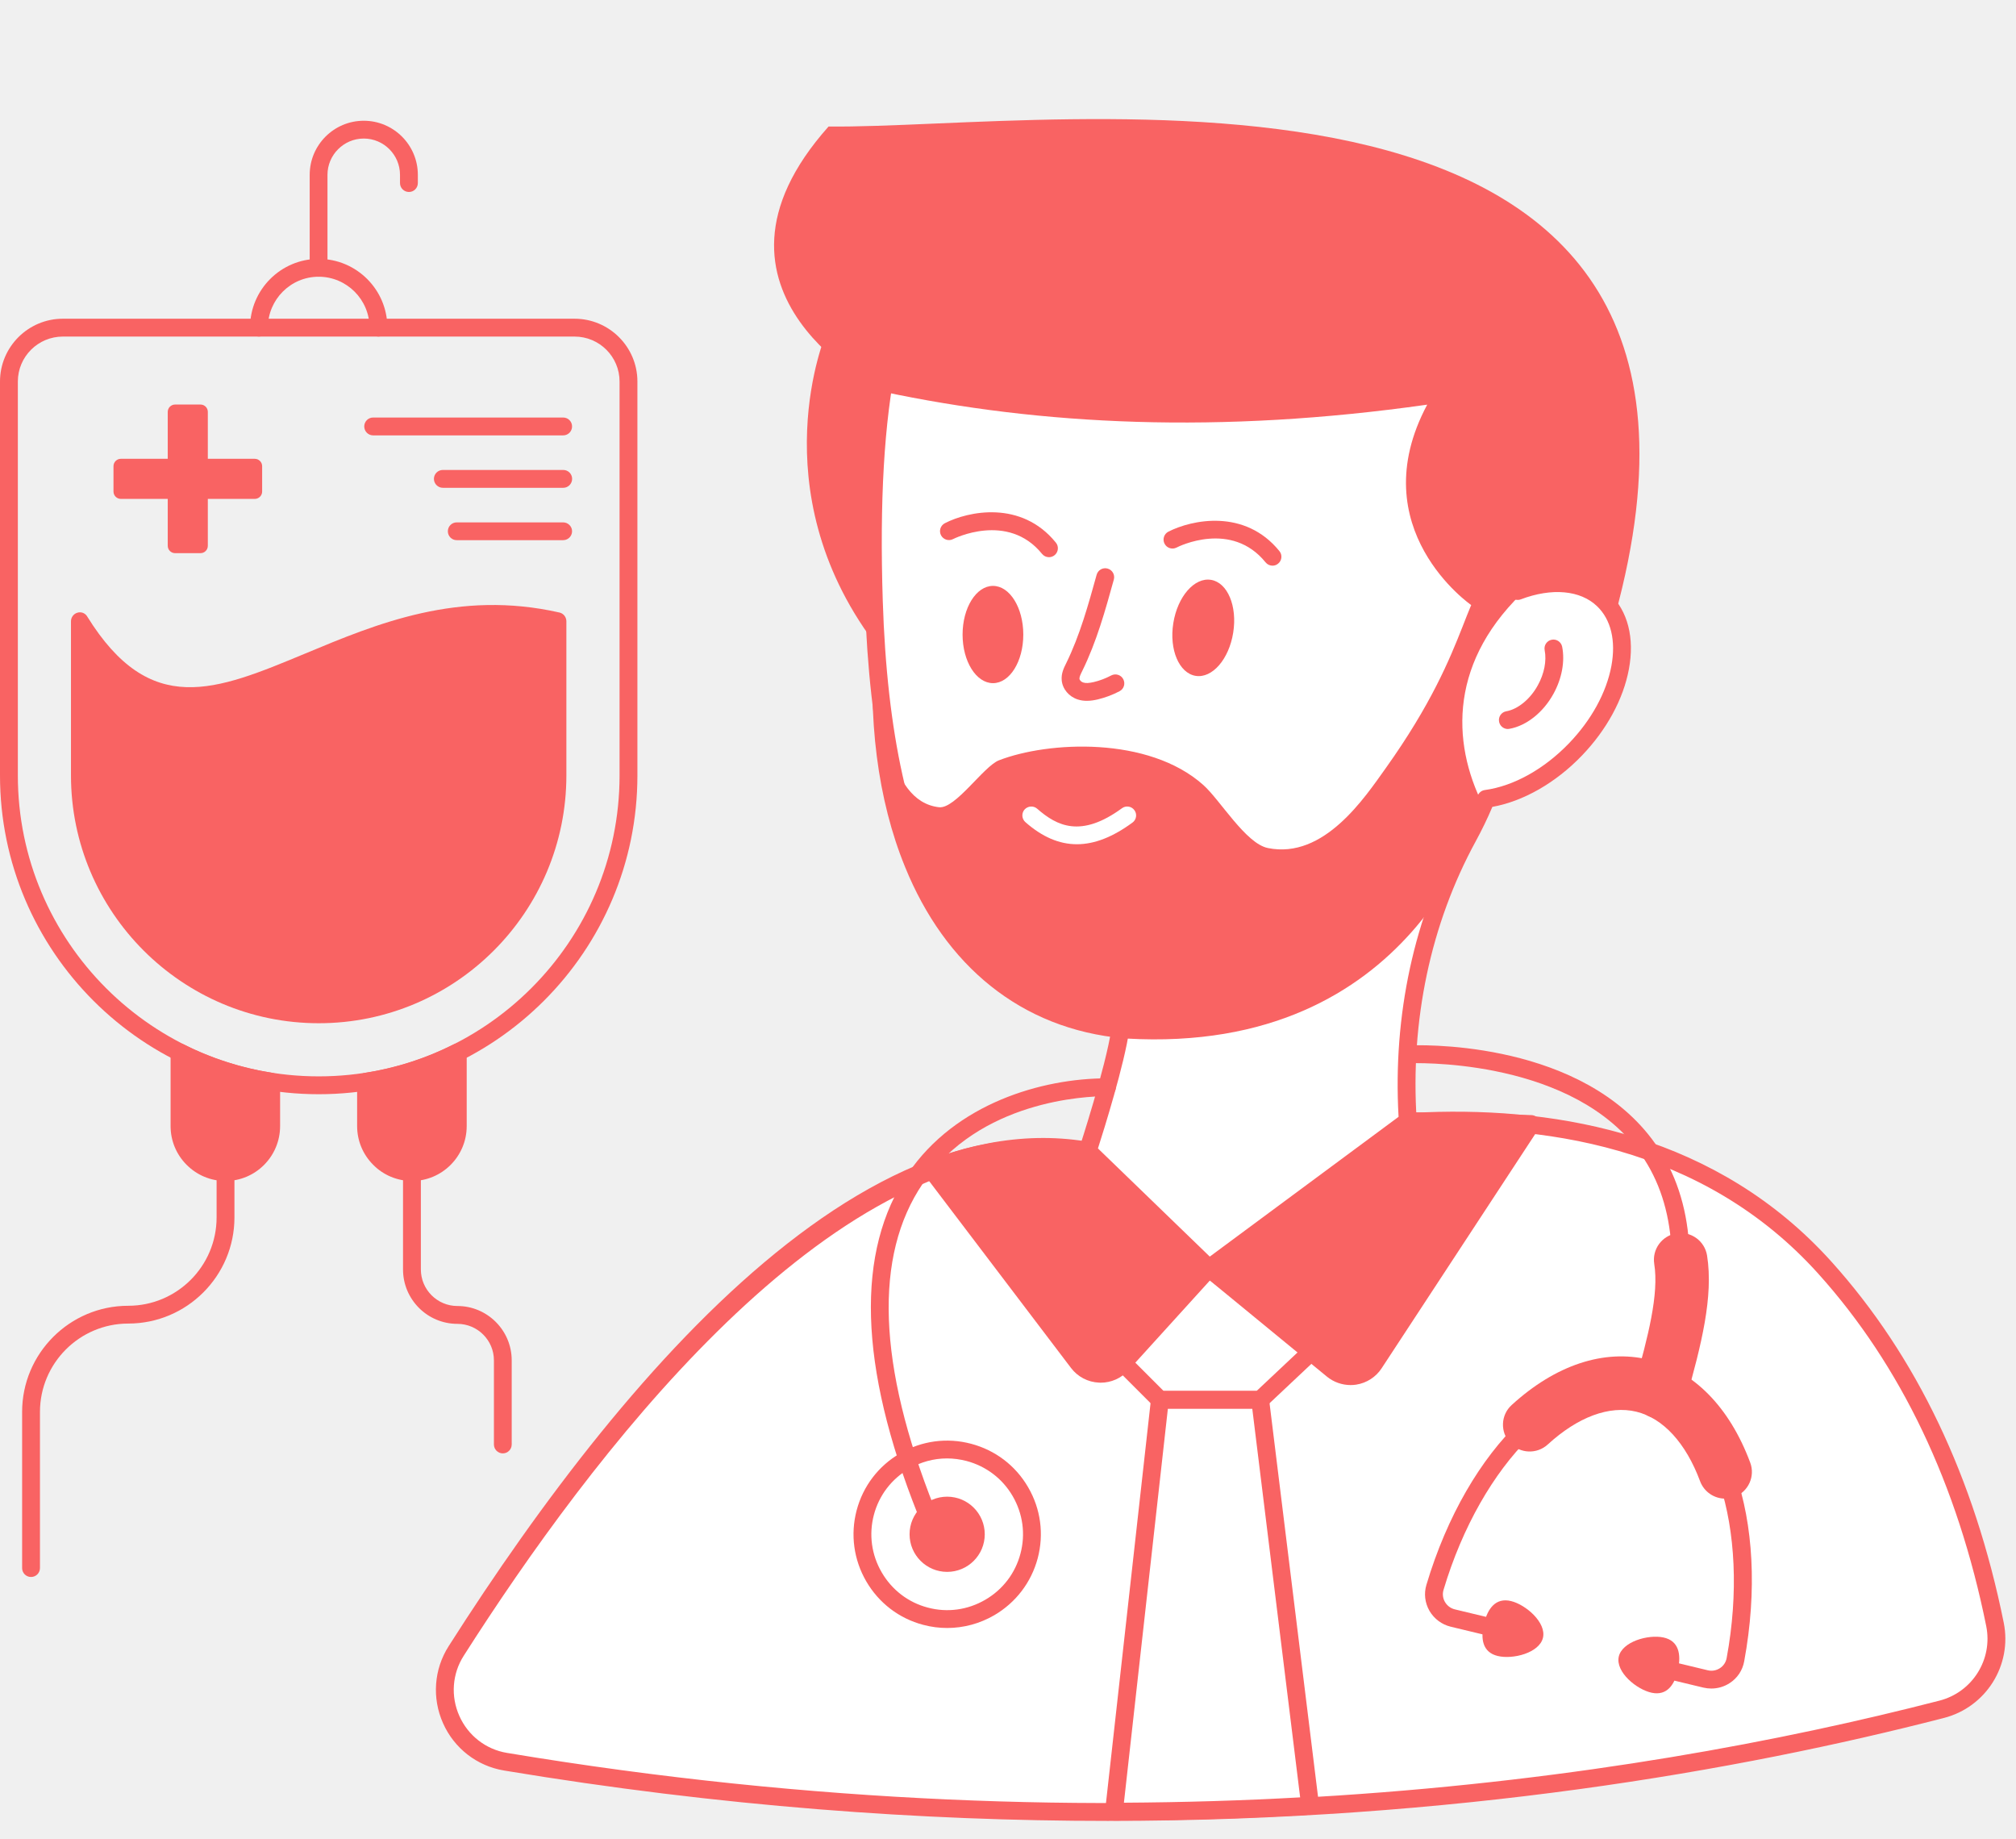
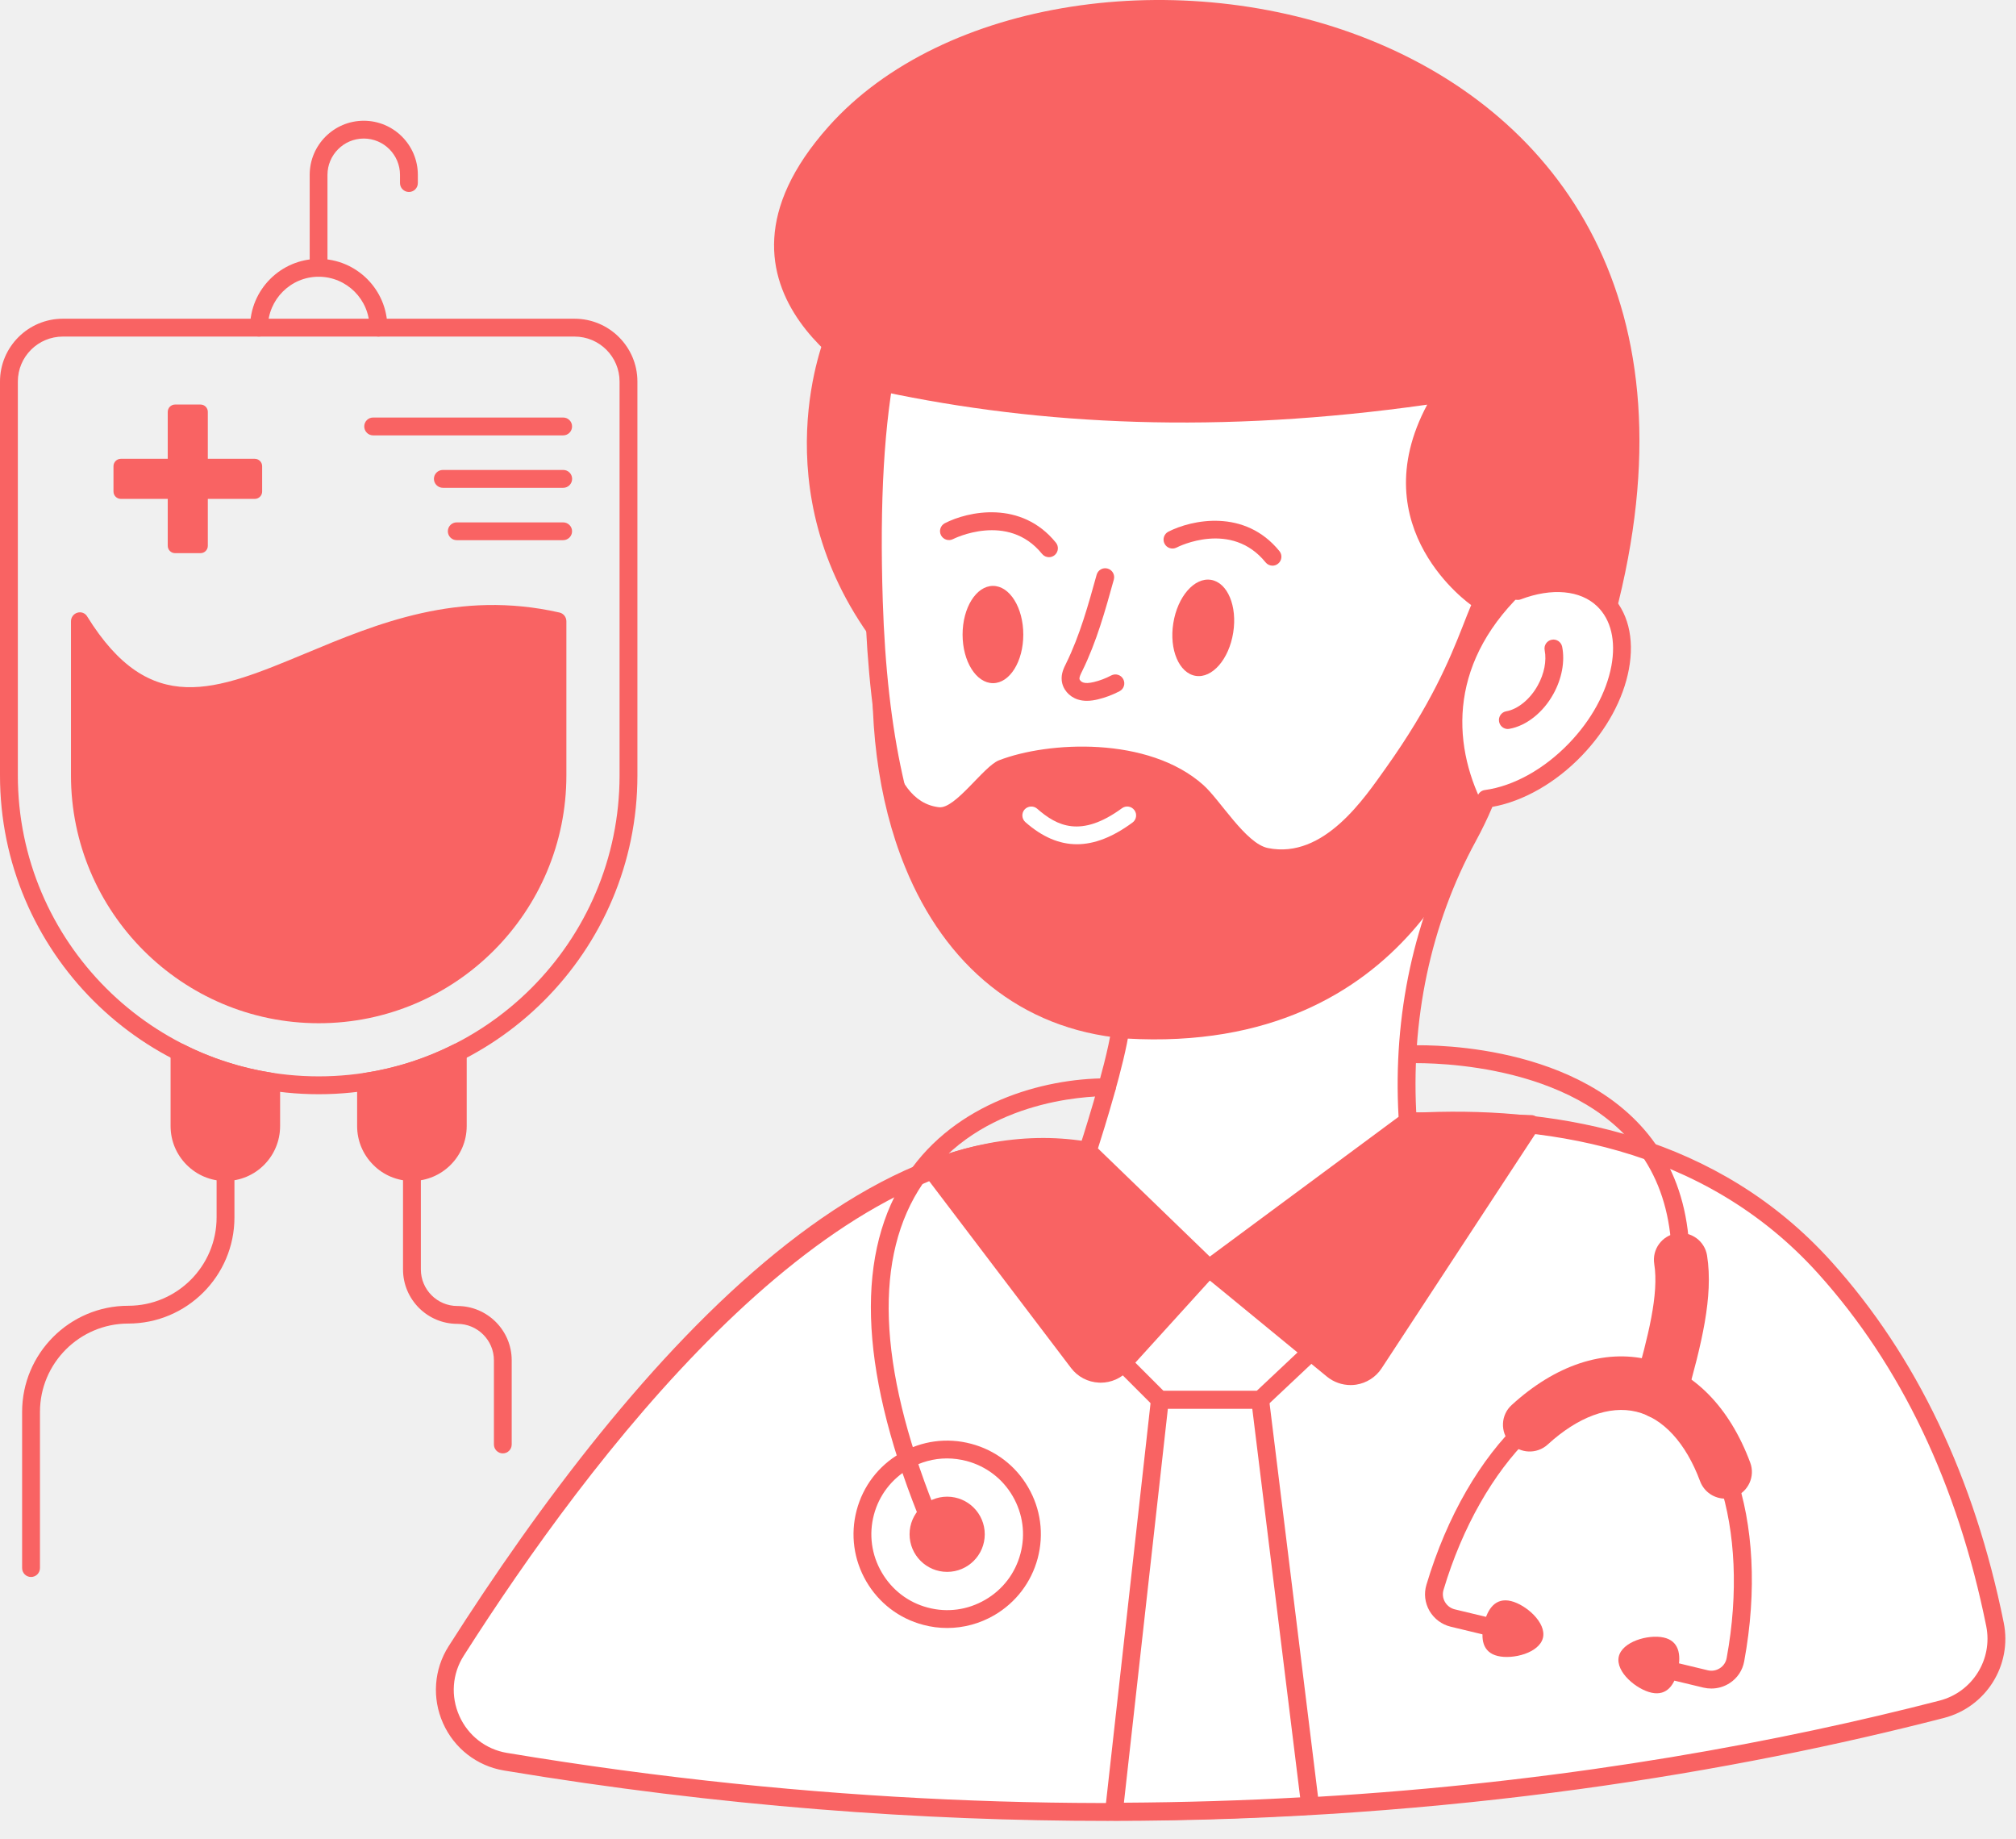
<svg xmlns="http://www.w3.org/2000/svg" width="34" height="31" viewBox="0 0 34 31" fill="none">
  <path d="M32.748 28.821C27.767 30.105 19.157 31.475 8.525 29.704C7.661 29.561 7.224 28.576 7.694 27.837C10.51 23.416 15.182 17.704 19.532 19.787C19.532 19.787 26.773 16.926 30.777 21.375C32.402 23.179 33.236 25.363 33.646 27.39C33.775 28.03 33.38 28.658 32.748 28.821Z" fill="white" />
  <path d="M18.682 30.703C15.56 30.703 12.149 30.46 8.499 29.853C8.044 29.777 7.66 29.479 7.472 29.056C7.283 28.632 7.318 28.146 7.567 27.756C10.64 22.931 15.205 17.615 19.539 19.624C20.26 19.359 27.058 17.019 30.888 21.274C32.321 22.865 33.298 24.912 33.793 27.36C33.938 28.078 33.495 28.784 32.785 28.967C29.332 29.857 24.514 30.703 18.682 30.703ZM17.636 19.502C13.812 19.502 9.952 24.571 7.821 27.918C7.626 28.222 7.599 28.602 7.747 28.933C7.894 29.264 8.194 29.497 8.549 29.556C18.965 31.29 27.437 30.034 32.709 28.675C33.265 28.532 33.611 27.98 33.498 27.419C33.014 25.026 32.061 23.026 30.665 21.476C26.777 17.156 19.659 19.898 19.587 19.927C19.548 19.942 19.505 19.94 19.467 19.923C18.863 19.633 18.249 19.502 17.636 19.502Z" fill="#F96363" />
  <path d="M21.253 23.604L22.145 22.764L20.39 21.384L18.766 22.808L19.561 23.604H21.253Z" fill="white" />
  <path d="M21.253 23.754H19.562C19.522 23.754 19.483 23.738 19.455 23.71L18.659 22.914C18.63 22.885 18.614 22.845 18.615 22.803C18.617 22.762 18.635 22.722 18.667 22.695L20.291 21.271C20.345 21.224 20.426 21.221 20.483 21.266L22.238 22.645C22.272 22.673 22.293 22.713 22.295 22.757C22.297 22.801 22.279 22.843 22.248 22.873L21.355 23.713C21.328 23.739 21.291 23.754 21.253 23.754ZM19.624 23.453H21.193L21.915 22.774L20.395 21.58L18.986 22.815L19.624 23.453Z" fill="#F96363" />
  <path d="M22.096 30.447C21.038 30.51 19.934 30.544 18.787 30.547L19.561 23.605H21.253L22.096 30.447Z" fill="white" />
  <path d="M18.787 30.697C18.744 30.697 18.704 30.679 18.675 30.648C18.646 30.616 18.633 30.573 18.638 30.53L19.412 23.588C19.42 23.512 19.485 23.454 19.561 23.454H21.253C21.329 23.454 21.393 23.511 21.402 23.586L22.245 30.428C22.25 30.47 22.238 30.511 22.212 30.543C22.185 30.575 22.147 30.594 22.105 30.597C21.034 30.661 19.917 30.695 18.787 30.697ZM19.696 23.755L18.955 30.396C19.966 30.39 20.964 30.36 21.927 30.306L21.12 23.755H19.696Z" fill="#F96363" />
  <path d="M23.743 18.903L25.822 18.953L23.177 22.988C23.021 23.225 22.694 23.275 22.474 23.095L20.391 21.385L23.743 18.903Z" fill="#F96363" />
  <path d="M22.778 23.354C22.633 23.354 22.492 23.304 22.379 23.212L20.295 21.501C20.259 21.471 20.239 21.427 20.24 21.381C20.241 21.334 20.264 21.291 20.301 21.263L23.653 18.782C23.68 18.762 23.715 18.748 23.747 18.752L25.825 18.802C25.88 18.803 25.93 18.834 25.955 18.882C25.98 18.931 25.977 18.989 25.948 19.035L23.302 23.07C23.205 23.219 23.048 23.32 22.872 23.347C22.841 23.352 22.809 23.354 22.778 23.354ZM20.635 21.391L22.57 22.979C22.642 23.039 22.735 23.064 22.827 23.049C22.92 23.035 22.999 22.984 23.051 22.905L25.548 19.096L23.791 19.054L20.635 21.391Z" fill="#F96363" />
  <path d="M18.345 19.407L20.39 21.384L18.916 23.007C18.716 23.228 18.363 23.213 18.183 22.975L15.713 19.722C16.497 19.381 17.379 19.288 18.345 19.407Z" fill="#F96363" />
  <path d="M18.563 23.314C18.554 23.314 18.545 23.314 18.535 23.313C18.348 23.305 18.176 23.215 18.063 23.066L15.593 19.813C15.565 19.776 15.556 19.728 15.568 19.684C15.579 19.639 15.611 19.602 15.653 19.584C16.439 19.242 17.351 19.132 18.363 19.258C18.395 19.262 18.426 19.276 18.449 19.299L20.495 21.276C20.553 21.333 20.556 21.425 20.501 21.485L19.028 23.108C18.908 23.24 18.74 23.314 18.563 23.314ZM15.951 19.787L18.302 22.884C18.361 22.961 18.451 23.008 18.549 23.013C18.647 23.016 18.739 22.978 18.805 22.906L20.181 21.391L18.277 19.55C17.415 19.45 16.634 19.529 15.951 19.787Z" fill="#F96363" />
  <path d="M13.932 5.624C13.932 5.624 12.811 8.237 14.737 10.825L17.372 8.498L17.038 5.193L13.932 5.624Z" fill="#F96363" />
  <path d="M26.57 12.636C26.112 13.113 25.557 13.403 25.062 13.47C24.971 13.692 24.87 13.905 24.758 14.11C23.961 15.571 23.634 17.242 23.743 18.903L20.39 21.385L18.345 19.407C18.345 19.407 18.872 17.798 18.909 17.225C18.935 17.228 18.961 17.228 18.987 17.228C15.903 16.979 14.86 14.021 14.737 10.136C14.547 4.188 16 2.549 19.419 2.549C22.678 2.549 25.349 6.121 25.595 9.965C26.153 9.753 26.701 9.786 27.04 10.114C27.602 10.654 27.39 11.783 26.57 12.636Z" fill="white" />
  <path d="M20.39 21.535C20.352 21.535 20.315 21.521 20.286 21.493L18.24 19.515C18.199 19.475 18.184 19.415 18.202 19.361C18.207 19.346 18.649 17.991 18.743 17.354C16.09 17.017 14.73 14.654 14.587 10.141C14.477 6.692 14.912 4.653 15.998 3.531C16.747 2.759 17.834 2.399 19.419 2.399C22.536 2.399 25.391 5.751 25.73 9.761C26.296 9.598 26.814 9.686 27.145 10.006C27.454 10.303 27.57 10.757 27.471 11.286C27.377 11.79 27.096 12.306 26.679 12.74C26.238 13.199 25.692 13.511 25.169 13.605C25.085 13.803 24.991 13.997 24.89 14.182C24.127 15.58 23.782 17.209 23.893 18.893C23.896 18.944 23.873 18.993 23.832 19.024L20.48 21.506C20.453 21.526 20.422 21.535 20.39 21.535ZM18.517 19.364L20.403 21.188L23.587 18.831C23.49 17.119 23.848 15.463 24.626 14.038C24.735 13.838 24.835 13.628 24.923 13.413C24.943 13.363 24.989 13.328 25.042 13.321C25.525 13.256 26.043 12.968 26.462 12.532C26.839 12.14 27.092 11.678 27.176 11.23C27.255 10.805 27.17 10.448 26.936 10.223C26.654 9.951 26.173 9.907 25.648 10.106C25.603 10.123 25.553 10.117 25.513 10.092C25.473 10.066 25.447 10.023 25.445 9.975C25.192 6.031 22.433 2.7 19.419 2.7C17.921 2.7 16.902 3.03 16.215 3.741C15.19 4.799 14.78 6.77 14.888 10.132C15.029 14.594 16.373 16.866 18.999 17.078C19.08 17.085 19.141 17.154 19.137 17.235C19.135 17.295 19.097 17.346 19.045 17.367C18.965 17.939 18.621 19.04 18.517 19.364Z" fill="#F96363" />
  <path d="M19.419 17.397C18.307 17.397 17.375 17.077 16.648 16.447C16.585 16.393 16.578 16.298 16.632 16.235C16.687 16.172 16.782 16.166 16.845 16.22C17.516 16.801 18.382 17.096 19.419 17.096C20.169 17.096 20.894 16.967 21.572 16.712C21.649 16.682 21.736 16.721 21.765 16.8C21.795 16.877 21.756 16.964 21.678 16.993C20.966 17.261 20.206 17.397 19.419 17.397Z" fill="#000D44" />
  <path d="M20.798 10.668C20.727 11.116 20.444 11.441 20.165 11.396C19.886 11.351 19.716 10.954 19.788 10.507C19.859 10.059 20.144 9.732 20.423 9.777C20.703 9.822 20.87 10.221 20.798 10.668Z" fill="#F96363" />
  <path d="M17.258 10.7C17.258 11.153 17.03 11.519 16.747 11.519C16.464 11.519 16.234 11.153 16.234 10.7C16.234 10.247 16.464 9.879 16.747 9.879C17.03 9.879 17.258 10.247 17.258 10.7Z" fill="#F96363" />
  <path d="M18.33 11.817C18.281 11.817 18.229 11.811 18.177 11.794C18.028 11.747 17.919 11.617 17.906 11.471C17.895 11.357 17.942 11.262 17.98 11.186C18.212 10.715 18.355 10.195 18.495 9.691C18.517 9.612 18.599 9.564 18.68 9.587C18.76 9.609 18.807 9.692 18.785 9.772C18.642 10.288 18.494 10.823 18.251 11.316C18.226 11.366 18.203 11.414 18.205 11.444C18.207 11.469 18.236 11.498 18.269 11.508C18.311 11.522 18.366 11.519 18.448 11.5C18.549 11.476 18.648 11.438 18.741 11.389C18.814 11.351 18.906 11.378 18.944 11.452C18.983 11.526 18.955 11.617 18.881 11.655C18.765 11.716 18.643 11.762 18.518 11.792C18.463 11.805 18.399 11.817 18.33 11.817Z" fill="#F96363" />
  <path d="M25.429 12.292C25.358 12.292 25.294 12.24 25.282 12.167C25.267 12.085 25.322 12.007 25.404 11.993C25.599 11.959 25.808 11.788 25.935 11.556C26.044 11.359 26.086 11.143 26.051 10.964C26.035 10.882 26.087 10.803 26.169 10.787C26.25 10.77 26.33 10.824 26.346 10.905C26.395 11.153 26.341 11.443 26.198 11.701C26.026 12.014 25.741 12.239 25.456 12.289C25.447 12.291 25.438 12.292 25.429 12.292Z" fill="#F96363" />
  <path d="M21.461 9.538C21.417 9.538 21.374 9.519 21.344 9.482C20.768 8.772 19.879 9.213 19.842 9.233C19.769 9.27 19.678 9.242 19.64 9.167C19.602 9.094 19.631 9.003 19.704 8.965C20.097 8.764 20.992 8.571 21.578 9.293C21.63 9.357 21.62 9.452 21.555 9.504C21.528 9.527 21.494 9.538 21.461 9.538Z" fill="#F96363" />
  <path d="M17.691 9.395C17.647 9.395 17.604 9.376 17.574 9.339C16.996 8.626 16.082 9.085 16.073 9.09C16 9.128 15.909 9.099 15.87 9.025C15.832 8.951 15.861 8.861 15.935 8.822C16.327 8.62 17.223 8.428 17.808 9.15C17.86 9.214 17.85 9.309 17.786 9.361C17.758 9.384 17.724 9.395 17.691 9.395Z" fill="#F96363" />
  <path d="M26.103 9.318C25.983 9.519 25.931 9.76 25.771 9.906C24.437 11.119 24.472 12.507 25.014 13.58C24.936 13.763 23.867 17.795 18.994 17.511L18.957 17.508C17.208 17.353 15.935 16.269 15.264 14.618C14.805 13.496 14.621 12.111 14.756 10.58C14.834 11.968 14.951 13.511 15.837 13.611C16.113 13.642 16.588 12.921 16.847 12.82C17.676 12.499 19.367 12.409 20.294 13.236C20.578 13.489 21.01 14.224 21.383 14.299C22.331 14.492 23.018 13.445 23.373 12.949C24.896 10.812 24.629 9.9 25.363 9.487C25.699 9.301 26.103 9.318 26.103 9.318Z" fill="#F96363" />
  <path d="M18.162 14.235C17.862 14.235 17.576 14.111 17.293 13.862C17.231 13.807 17.225 13.712 17.279 13.65C17.335 13.588 17.43 13.582 17.492 13.636C17.827 13.93 18.232 14.132 18.922 13.628C18.988 13.579 19.083 13.593 19.132 13.661C19.181 13.727 19.166 13.822 19.099 13.87C18.767 14.114 18.457 14.235 18.162 14.235Z" fill="white" />
-   <path d="M14.884 6.603C14.884 6.603 11.466 4.946 13.974 2.133C17.82  2.18 30.037  0.206 27.236 10.387C26.645 9.512 24.812 10.202 24.812 10.202C24.812 10.202 22.951 8.918 24.07 6.823C20.567 7.32 17.563 7.172 14.884 6.603Z" fill="#F96363" />
+   <path d="M14.884 6.603C14.884 6.603 11.466 4.946 13.974 2.133C17.82 -2.18 30.037 -0.206 27.236 10.387C26.645 9.512 24.812 10.202 24.812 10.202C24.812 10.202 22.951 8.918 24.07 6.823C20.567 7.32 17.563 7.172 14.884 6.603Z" fill="#F96363" />
  <path d="M28.128 22.95C28.115 22.95 28.102 22.948 28.09 22.945C28.009 22.923 27.961 22.841 27.983 22.761C28.368 21.294 28.227 20.135 27.563 19.315C26.354 17.823 23.795 17.927 23.771 17.928C23.691 17.941 23.618 17.868 23.613 17.785C23.609 17.702 23.673 17.631 23.756 17.628C23.866 17.621 26.493 17.516 27.797 19.126C28.524 20.025 28.685 21.273 28.273 22.837C28.256 22.905 28.195 22.95 28.128 22.95Z" fill="#F96363" />
  <path d="M28 23.923C27.96 23.923 27.918 23.918 27.877 23.906C27.638 23.838 27.498 23.589 27.566 23.349C27.796 22.536 27.98 21.821 27.899 21.312C27.86 21.066 28.028 20.835 28.274 20.796C28.519 20.757 28.751 20.924 28.79 21.171C28.899 21.861 28.694 22.677 28.434 23.595C28.378 23.793 28.197 23.923 28 23.923Z" fill="#F96363" />
  <path d="M28.862 28.471C28.818 28.471 28.774 28.466 28.73 28.456L28.061 28.295C27.981 28.275 27.931 28.194 27.951 28.113C27.97 28.032 28.05 27.984 28.132 28.002L28.801 28.163C28.871 28.18 28.944 28.168 29.006 28.128C29.067 28.089 29.107 28.028 29.12 27.958C29.526 25.759 28.887 23.805 27.666 23.511C26.446 23.214 24.985 24.665 24.345 26.808C24.325 26.876 24.333 26.948 24.369 27.011C24.406 27.074 24.465 27.119 24.536 27.136L25.205 27.297C25.285 27.316 25.335 27.397 25.316 27.478C25.296 27.558 25.215 27.607 25.134 27.589L24.465 27.428C24.316 27.392 24.186 27.295 24.108 27.161C24.031 27.026 24.012 26.87 24.057 26.721C24.754 24.387 26.334 22.88 27.736 23.218C29.135 23.556 29.858 25.617 29.416 28.012C29.388 28.165 29.301 28.296 29.17 28.38C29.078 28.44 28.97 28.471 28.862 28.471Z" fill="#F96363" />
  <path d="M29.095 25.269C28.912 25.269 28.74 25.157 28.672 24.975C28.431 24.329 28.049 23.913 27.596 23.803C27.142 23.694 26.612 23.89 26.103 24.356C25.919 24.524 25.634 24.512 25.466 24.328C25.298 24.144 25.31 23.858 25.494 23.691C26.232 23.016 27.052 22.743 27.807 22.926C28.561 23.108 29.168 23.724 29.517 24.66C29.605 24.893 29.486 25.153 29.253 25.24C29.201 25.259 29.147 25.269 29.095 25.269Z" fill="#F96363" />
  <path d="M26.022 27.616C25.96 27.871 25.514 27.984 25.259 27.922C25.002 27.86 24.967 27.632 25.028 27.377C25.089 27.122 25.225 26.934 25.483 26.996C25.737 27.058 26.083 27.361 26.022 27.616Z" fill="#F96363" />
  <path d="M27.3 27.936C27.246 28.193 27.6 28.487 27.856 28.542C28.115 28.597 28.246 28.405 28.3 28.149C28.355 27.893 28.313 27.665 28.054 27.61C27.798 27.555 27.355 27.68 27.3 27.936Z" fill="#F96363" />
  <path d="M15.618 25.628C15.558 25.628 15.502 25.592 15.478 25.533C14.482 23.027 14.427 21.095 15.313 19.789C16.117 18.604 17.574 18.182 18.669 18.182C18.752 18.182 18.819 18.249 18.819 18.332C18.819 18.416 18.752 18.483 18.669 18.483C18.317 18.483 16.515 18.554 15.562 19.958C14.735 21.176 14.801 23.014 15.758 25.422C15.788 25.499 15.751 25.587 15.673 25.617C15.655 25.625 15.636 25.628 15.618 25.628Z" fill="#F96363" />
  <path d="M15.975 27.45C15.839 27.45 15.704 27.433 15.57 27.397C15.163 27.29 14.822 27.029 14.609 26.663C14.398 26.299 14.34 25.874 14.447 25.467C14.555 25.059 14.815 24.717 15.181 24.505C15.545 24.293 15.971 24.236 16.378 24.344C16.786 24.452 17.128 24.712 17.339 25.076C17.552 25.441 17.609 25.867 17.501 26.275C17.392 26.682 17.132 27.022 16.768 27.235C16.523 27.377 16.25 27.45 15.975 27.45ZM15.971 24.591C15.749 24.591 15.529 24.65 15.332 24.765C15.036 24.937 14.825 25.213 14.738 25.543C14.651 25.873 14.698 26.217 14.87 26.512C15.042 26.808 15.318 27.02 15.647 27.106C15.976 27.194 16.32 27.147 16.617 26.974C16.912 26.803 17.123 26.527 17.21 26.197C17.298 25.868 17.251 25.523 17.079 25.227C16.908 24.932 16.631 24.722 16.301 24.634C16.192 24.606 16.081 24.591 15.971 24.591Z" fill="#F96363" />
  <path d="M15.974 26.504C16.324 26.504 16.608 26.22 16.608 25.87C16.608 25.52 16.324 25.236 15.974 25.236C15.624 25.236 15.34 25.52 15.34 25.87C15.34 26.22 15.624 26.504 15.974 26.504Z" fill="#F96363" />
  <path d="M5.375 18.45C2.411 18.45 0 16.039 0 13.075V6.433C0 5.849 0.476 5.374 1.06 5.374H9.69C10.274 5.374 10.75 5.849 10.75 6.433V13.075C10.75 16.039 8.339 18.45 5.375 18.45ZM1.06 5.675C0.641 5.675 0.301 6.015 0.301 6.433V13.075C0.301 15.873 2.577 18.149 5.375 18.149C8.173 18.149 10.449 15.873 10.449 13.075V6.433C10.449 6.015 10.109 5.675 9.69 5.675H1.06Z" fill="#F96363" />
  <path d="M9.552 10.475V13.074C9.552 15.38 7.679 17.253 5.376 17.253C3.073 17.253 1.197 15.38 1.197 13.074V10.475C1.197 10.409 1.242 10.349 1.305 10.331C1.371 10.31 1.44 10.34 1.472 10.397C2.534 12.108 3.632 11.65 5.149 11.019C6.36 10.513 7.733 9.942 9.435 10.328C9.504 10.343 9.552 10.406 9.552 10.475Z" fill="#F96363" />
  <path d="M6.383 5.675C6.3 5.675 6.232 5.608 6.232 5.524C6.232 5.051 5.847 4.666 5.374 4.666C4.902 4.666 4.518 5.051 4.518 5.524C4.518 5.608 4.45 5.675 4.367 5.675C4.284 5.675 4.217 5.608 4.217 5.524C4.217 4.885 4.736 4.365 5.374 4.365C6.013 4.365 6.533 4.885 6.533 5.524C6.533 5.608 6.466 5.675 6.383 5.675Z" fill="#F96363" />
  <path d="M5.373 4.666C5.29 4.666 5.223 4.598 5.223 4.515V2.948C5.223 2.445 5.632 2.036 6.135 2.036C6.638 2.036 7.047 2.445 7.047 2.948V3.087C7.047 3.17 6.98 3.237 6.897 3.237C6.814 3.237 6.746 3.17 6.746 3.087V2.948C6.746 2.611 6.472 2.336 6.135 2.336C5.798 2.336 5.523 2.611 5.523 2.948V4.515C5.523 4.598 5.456 4.666 5.373 4.666Z" fill="#F96363" />
  <path d="M4.574 18.24V18.988C4.574 19.415 4.23 19.762 3.802 19.762C3.59 19.762 3.395 19.675 3.255 19.535C3.114 19.394 3.027 19.2 3.027 18.988V17.743C3.503 17.985 4.023 18.153 4.574 18.24Z" fill="#F96363" />
  <path d="M3.802 19.913C3.555 19.913 3.323 19.816 3.148 19.641C2.973 19.466 2.877 19.233 2.877 18.987V17.743C2.877 17.691 2.904 17.643 2.949 17.615C2.994 17.588 3.049 17.585 3.095 17.609C3.558 17.845 4.064 18.007 4.597 18.091C4.671 18.102 4.724 18.166 4.724 18.24V18.987C4.724 19.498 4.311 19.913 3.802 19.913ZM3.178 17.982V18.987C3.178 19.153 3.243 19.31 3.361 19.429C3.479 19.547 3.636 19.612 3.802 19.612C4.145 19.612 4.424 19.332 4.424 18.987V18.367C3.987 18.288 3.57 18.159 3.178 17.982Z" fill="#F96363" />
  <path d="M7.72 17.743V18.988C7.72 19.415 7.373 19.762 6.946 19.762C6.733 19.762 6.539 19.675 6.401 19.535C6.261 19.394 6.174 19.2 6.174 18.988V18.24C6.721 18.156 7.242 17.985 7.72 17.743Z" fill="#F96363" />
  <path d="M6.946 19.913C6.701 19.913 6.463 19.813 6.294 19.64C6.12 19.466 6.023 19.234 6.023 18.987V18.24C6.023 18.165 6.078 18.102 6.151 18.091C6.673 18.011 7.179 17.849 7.653 17.609C7.699 17.585 7.755 17.588 7.799 17.615C7.844 17.643 7.871 17.691 7.871 17.743V18.987C7.871 19.498 7.456 19.913 6.946 19.913ZM6.324 18.367V18.987C6.324 19.153 6.389 19.31 6.507 19.429C6.622 19.546 6.781 19.612 6.946 19.612C7.29 19.612 7.57 19.332 7.57 18.987V17.982C7.171 18.162 6.754 18.291 6.324 18.367Z" fill="#F96363" />
  <path d="M4.421 7.86V8.288C4.421 8.357 4.365 8.412 4.297 8.412H3.505V9.203C3.505 9.272 3.45 9.327 3.381 9.327H2.953C2.885 9.327 2.829 9.272 2.829 9.203V8.412H2.038C1.97 8.412 1.914 8.357 1.914 8.288V7.86C1.914 7.792 1.97 7.736 2.038 7.736H2.829V6.945C2.829 6.876 2.885 6.821 2.953 6.821H3.381C3.45 6.821 3.505 6.876 3.505 6.945V7.736H4.297C4.365 7.736 4.421 7.792 4.421 7.86Z" fill="#F96363" />
  <path d="M9.498 7.341H6.293C6.21 7.341 6.143 7.274 6.143 7.19C6.143 7.107 6.21 7.04 6.293 7.04H9.498C9.581 7.04 9.648 7.107 9.648 7.19C9.648 7.274 9.581 7.341 9.498 7.341Z" fill="#F96363" />
  <path d="M9.499 8.225H7.469C7.386 8.225 7.318 8.157 7.318 8.074C7.318 7.991 7.386 7.924 7.469 7.924H9.499C9.582 7.924 9.649 7.991 9.649 8.074C9.649 8.157 9.582 8.225 9.499 8.225Z" fill="#F96363" />
  <path d="M9.497 9.108H7.703C7.62 9.108 7.553 9.041 7.553 8.958C7.553 8.875 7.62 8.808 7.703 8.808H9.497C9.58 8.808 9.648 8.875 9.648 8.958C9.648 9.041 9.58 9.108 9.497 9.108Z" fill="#F96363" />
  <path d="M0.523 26.59C0.44 26.59 0.373 26.523 0.373 26.439V23.807C0.373 22.82 1.176 22.017 2.163 22.017C2.985 22.017 3.653 21.349 3.653 20.527V19.762C3.653 19.679 3.72 19.612 3.804 19.612C3.887 19.612 3.954 19.679 3.954 19.762V20.527C3.954 21.514 3.151 22.317 2.163 22.317C1.342 22.317 0.674 22.986 0.674 23.807V26.439C0.674 26.523 0.607 26.59 0.523 26.59Z" fill="#F96363" />
  <path d="M8.48 24.506C8.397 24.506 8.33 24.439 8.33 24.355V22.937C8.33 22.598 8.053 22.322 7.714 22.322C7.208 22.322 6.797 21.91 6.797 21.405V19.762C6.797 19.679 6.864 19.612 6.947 19.612C7.03 19.612 7.098 19.679 7.098 19.762V21.405C7.098 21.744 7.374 22.021 7.714 22.021C8.219 22.021 8.63 22.432 8.63 22.937V24.355C8.63 24.439 8.563 24.506 8.48 24.506Z" fill="#F96363" />
</svg>
